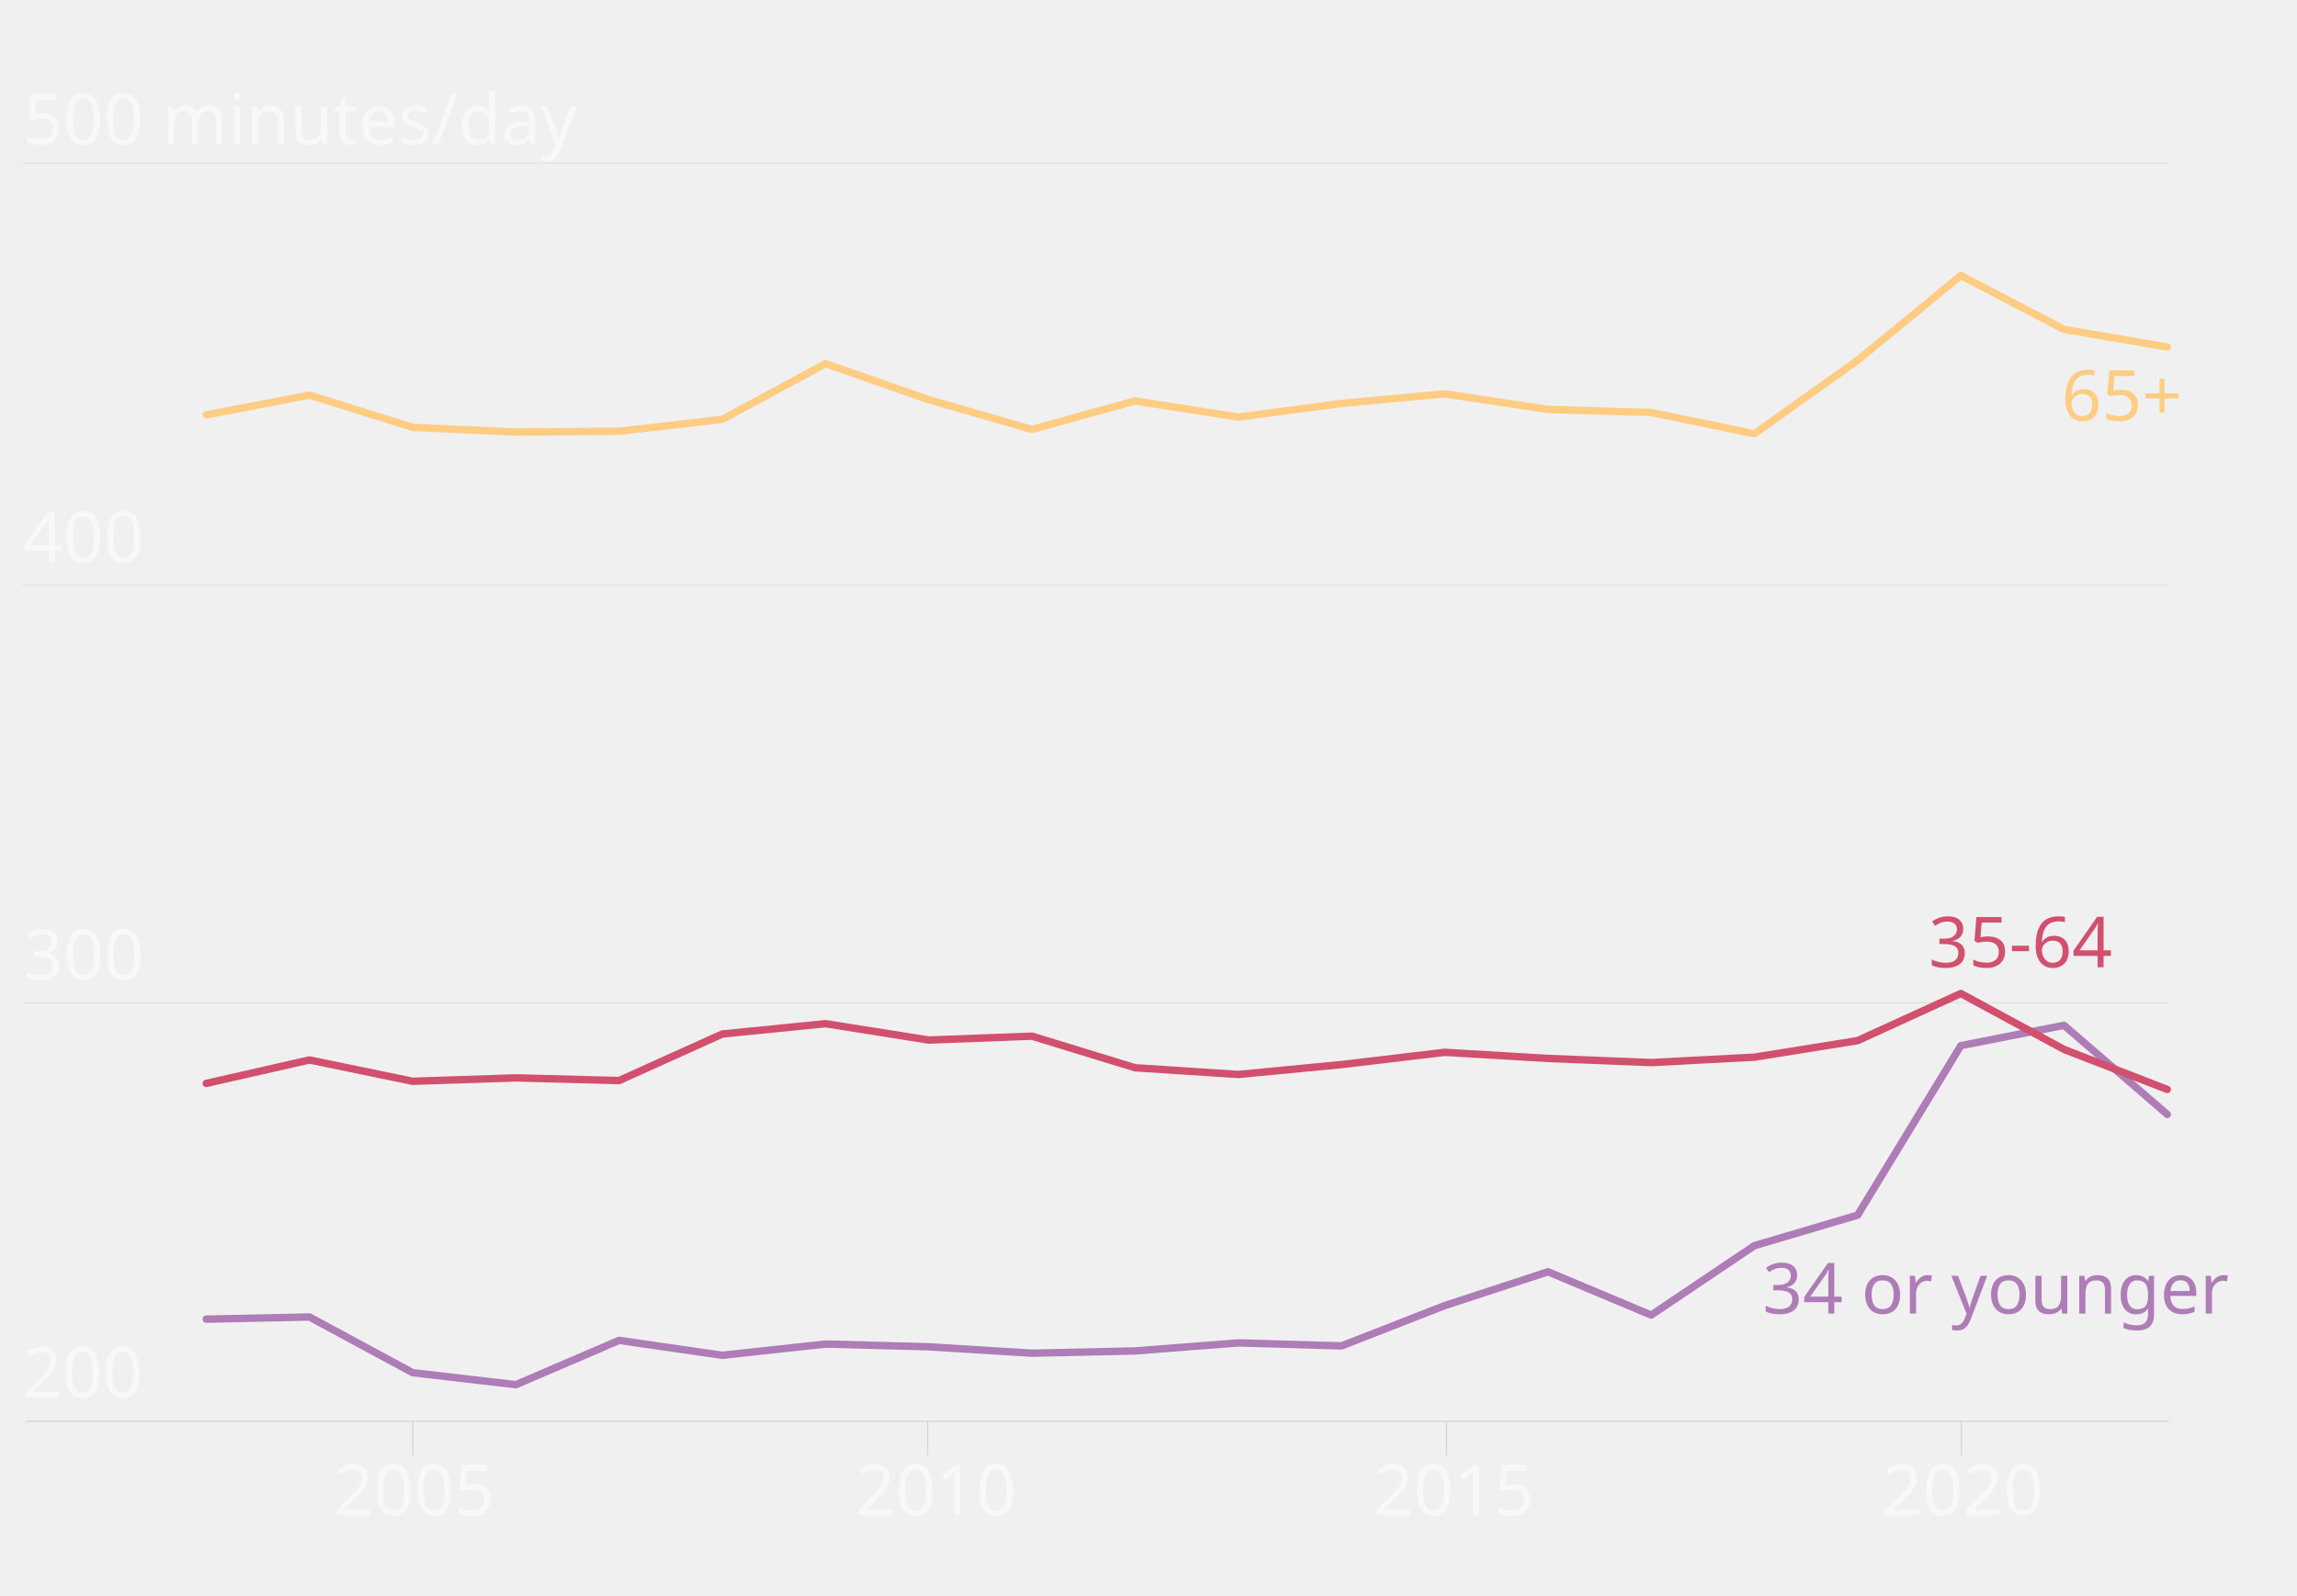
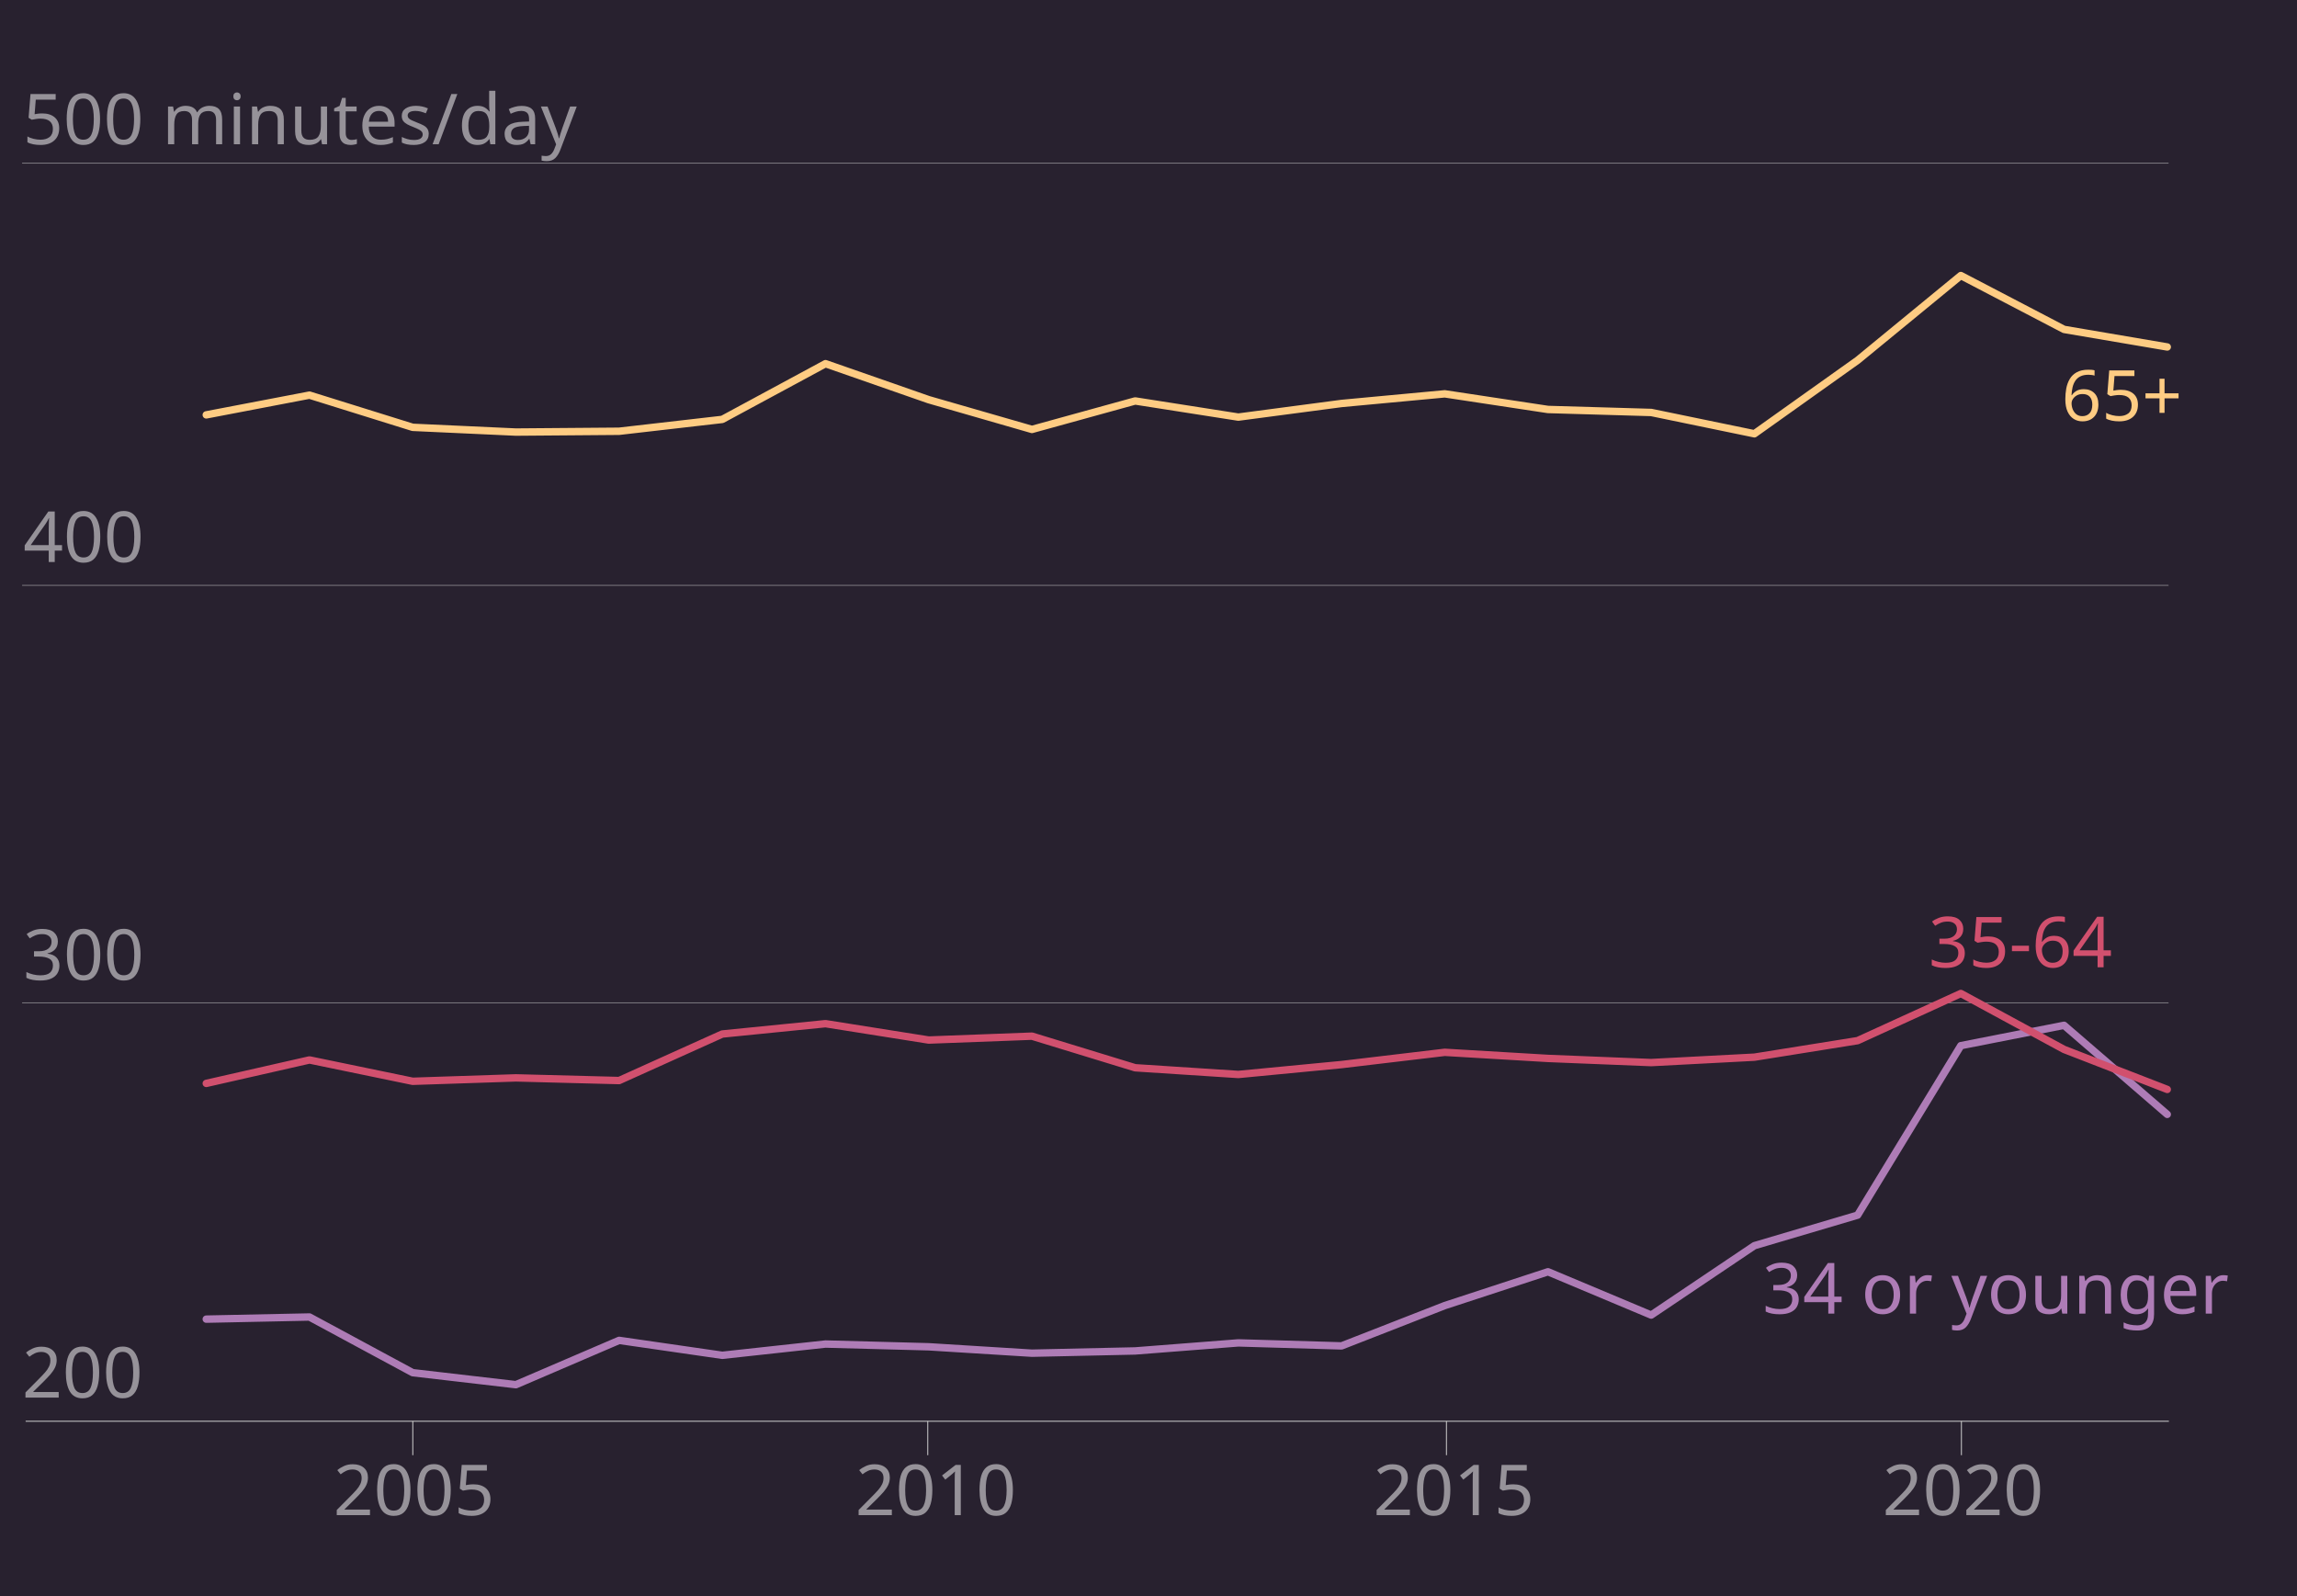
- <svg xmlns="http://www.w3.org/2000/svg" id="a" viewBox="0 0 620 430.75">
+ <svg xmlns="http://www.w3.org/2000/svg" viewBox="0 0 620 430.75">
  <defs>
-     <style>.b{fill:#fff;font-family:National2-Regular, 'National 2';}.b,.c,.d,.e{font-size:19px;}.f{stroke:#fecc83;}.f,.g,.h{stroke-linecap:round;stroke-linejoin:round;stroke-width:2px;}.f,.g,.h,.i{fill:none;}.g{stroke:#d1506e;}.h{stroke:#ae7cb6;}.c{fill:#fecc83;}.c,.d,.e{font-family:National2-Bold, 'National 2';}.d{fill:#ae7cb6;}.e{fill:#d1506e;}.j{opacity:.51;}.i{stroke:#ccc;stroke-miterlimit:10;stroke-width:.25px;}</style>
+     <style>.c{fill:#28212f;}.d{fill:#fff;font-family:National2-Regular, 'National 2';}.d,.e,.f,.g{font-size:19px;}.h{stroke:#fecc83;}.h,.i,.j{stroke-linecap:round;stroke-linejoin:round;stroke-width:2px;}.h,.i,.j,.k{fill:none;}.i{stroke:#d1506e;}.j{stroke:#ae7cb6;}.e{fill:#fecc83;}.e,.f,.g{font-family:National2-Bold, 'National 2';}.f{fill:#ae7cb6;}.g{fill:#d1506e;}.l{opacity:.51;}.k{stroke:#ccc;stroke-miterlimit:10;stroke-width:.25px;}</style>
  </defs>
-   <g class="j">
-     <line class="i" x1="5.97" y1="270.68" x2="585.33" y2="270.68" />
-     <line class="i" x1="5.97" y1="157.99" x2="585.33" y2="157.99" />
-     <line class="i" x1="5.97" y1="44.03" x2="585.33" y2="44.03" />
-     <text class="b" transform="translate(5.97 377.23)">
-       <tspan x="0" y="0">200</tspan>
-     </text>
-     <text class="b" transform="translate(6.26 264.47)">
-       <tspan x="0" y="0">300</tspan>
-     </text>
-     <text class="b" transform="translate(6.26 151.7)">
-       <tspan x="0" y="0">400</tspan>
-     </text>
-     <text class="b" transform="translate(6.2 38.94)">
-       <tspan x="0" y="0">500 minutes/day</tspan>
-     </text>
+   <g id="a">
+     <rect class="c" x="-223.37" y="-3322.44" width="11086.49" height="5126.92" />
  </g>
-   <line class="i" x1="111.42" y1="392.77" x2="111.42" y2="383.61" />
-   <line class="i" x1="250.42" y1="392.77" x2="250.42" y2="383.61" />
-   <line class="i" x1="390.42" y1="392.77" x2="390.42" y2="383.61" />
-   <line class="i" x1="529.42" y1="392.77" x2="529.42" y2="383.61" />
-   <line class="i" x1="6.92" y1="383.61" x2="585.42" y2="383.61" />
-   <g class="j">
-     <text class="b" transform="translate(89.99 408.96)">
-       <tspan x="0" y="0">2005</tspan>
-     </text>
+   <g id="b">
+     <g>
+       <g class="l">
+         <line class="k" x1="5.97" y1="270.68" x2="585.33" y2="270.68" />
+         <line class="k" x1="5.97" y1="157.99" x2="585.33" y2="157.99" />
+         <line class="k" x1="5.97" y1="44.03" x2="585.33" y2="44.03" />
+         <text class="d" transform="translate(5.97 377.23)">
+           <tspan x="0" y="0">200</tspan>
+         </text>
+         <text class="d" transform="translate(6.26 264.47)">
+           <tspan x="0" y="0">300</tspan>
+         </text>
+         <text class="d" transform="translate(6.26 151.7)">
+           <tspan x="0" y="0">400</tspan>
+         </text>
+         <text class="d" transform="translate(6.2 38.94)">
+           <tspan x="0" y="0">500 minutes/day</tspan>
+         </text>
+       </g>
+       <line class="k" x1="111.42" y1="392.77" x2="111.42" y2="383.61" />
+       <line class="k" x1="250.42" y1="392.77" x2="250.42" y2="383.61" />
+       <line class="k" x1="390.42" y1="392.77" x2="390.42" y2="383.61" />
+       <line class="k" x1="529.42" y1="392.77" x2="529.42" y2="383.61" />
+       <line class="k" x1="6.92" y1="383.61" x2="585.42" y2="383.61" />
+       <g class="l">
+         <text class="d" transform="translate(89.99 408.96)">
+           <tspan x="0" y="0">2005</tspan>
+         </text>
+       </g>
+       <g class="l">
+         <text class="d" transform="translate(230.85 408.96)">
+           <tspan x="0" y="0">2010</tspan>
+         </text>
+       </g>
+       <g class="l">
+         <text class="d" transform="translate(370.67 408.96)">
+           <tspan x="0" y="0">2015</tspan>
+         </text>
+       </g>
+       <g class="l">
+         <text class="d" transform="translate(508.11 408.96)">
+           <tspan x="0" y="0">2020</tspan>
+         </text>
+       </g>
+       <polyline class="j" points="55.68 356.05 83.53 355.47 111.39 370.5 139.25 373.74 167.11 361.78 194.96 365.81 222.82 362.77 250.68 363.51 278.54 365.24 306.4 364.63 334.25 362.46 362.11 363.27 389.97 352.39 417.83 343.26 445.69 354.95 473.54 336.22 501.4 327.98 529.26 282.23 557.12 276.74 584.98 300.78" />
+       <polyline class="i" points="55.68 292.42 83.53 286.09 111.39 291.85 139.25 290.93 167.11 291.65 194.96 279.09 222.82 276.3 250.68 280.72 278.54 279.67 306.4 288.2 334.25 290.01 362.11 287.34 389.97 284.03 417.83 285.68 445.69 286.8 473.54 285.34 501.4 280.88 529.26 268.15 557.12 283.25 584.98 294.05" />
+       <polyline class="h" points="55.68 111.98 83.53 106.65 111.39 115.34 139.25 116.62 167.11 116.4 194.96 113.2 222.82 98.16 250.68 107.88 278.54 115.91 306.4 108.22 334.25 112.58 362.11 108.9 389.97 106.3 417.83 110.52 445.69 111.33 473.54 117.08 501.4 97.25 529.26 74.37 557.12 88.91 584.98 93.65" />
+       <text class="f" transform="translate(475.73 354.55)">
+         <tspan x="0" y="0">34 or younger</tspan>
+       </text>
+       <text class="g" transform="translate(520.56 261.08)">
+         <tspan x="0" y="0">35-64</tspan>
+       </text>
+       <text class="e" transform="translate(556.42 113.54)">
+         <tspan x="0" y="0">65+</tspan>
+       </text>
+     </g>
  </g>
-   <g class="j">
-     <text class="b" transform="translate(230.85 408.96)">
-       <tspan x="0" y="0">2010</tspan>
-     </text>
-   </g>
-   <g class="j">
-     <text class="b" transform="translate(370.67 408.96)">
-       <tspan x="0" y="0">2015</tspan>
-     </text>
-   </g>
-   <g class="j">
-     <text class="b" transform="translate(508.11 408.96)">
-       <tspan x="0" y="0">2020</tspan>
-     </text>
-   </g>
-   <polyline class="h" points="55.68 356.05 83.53 355.47 111.39 370.5 139.25 373.74 167.11 361.78 194.96 365.81 222.82 362.77 250.68 363.51 278.54 365.24 306.4 364.63 334.25 362.46 362.11 363.27 389.97 352.39 417.83 343.26 445.69 354.95 473.54 336.22 501.4 327.98 529.26 282.23 557.12 276.74 584.98 300.78" />
-   <polyline class="g" points="55.68 292.42 83.53 286.09 111.39 291.85 139.25 290.93 167.11 291.65 194.96 279.09 222.82 276.3 250.68 280.72 278.54 279.67 306.4 288.2 334.25 290.01 362.11 287.34 389.97 284.03 417.83 285.68 445.69 286.8 473.54 285.34 501.4 280.88 529.26 268.15 557.12 283.25 584.98 294.05" />
-   <polyline class="f" points="55.68 111.98 83.53 106.65 111.39 115.34 139.25 116.62 167.11 116.4 194.96 113.2 222.82 98.16 250.68 107.88 278.54 115.91 306.4 108.22 334.25 112.58 362.11 108.9 389.97 106.3 417.83 110.52 445.69 111.33 473.54 117.08 501.4 97.25 529.26 74.37 557.12 88.91 584.98 93.65" />
-   <text class="d" transform="translate(475.73 354.55)">
-     <tspan x="0" y="0">34 or younger</tspan>
-   </text>
-   <text class="e" transform="translate(520.56 261.08)">
-     <tspan x="0" y="0">35-64</tspan>
-   </text>
-   <text class="c" transform="translate(556.42 113.54)">
-     <tspan x="0" y="0">65+</tspan>
-   </text>
</svg>
